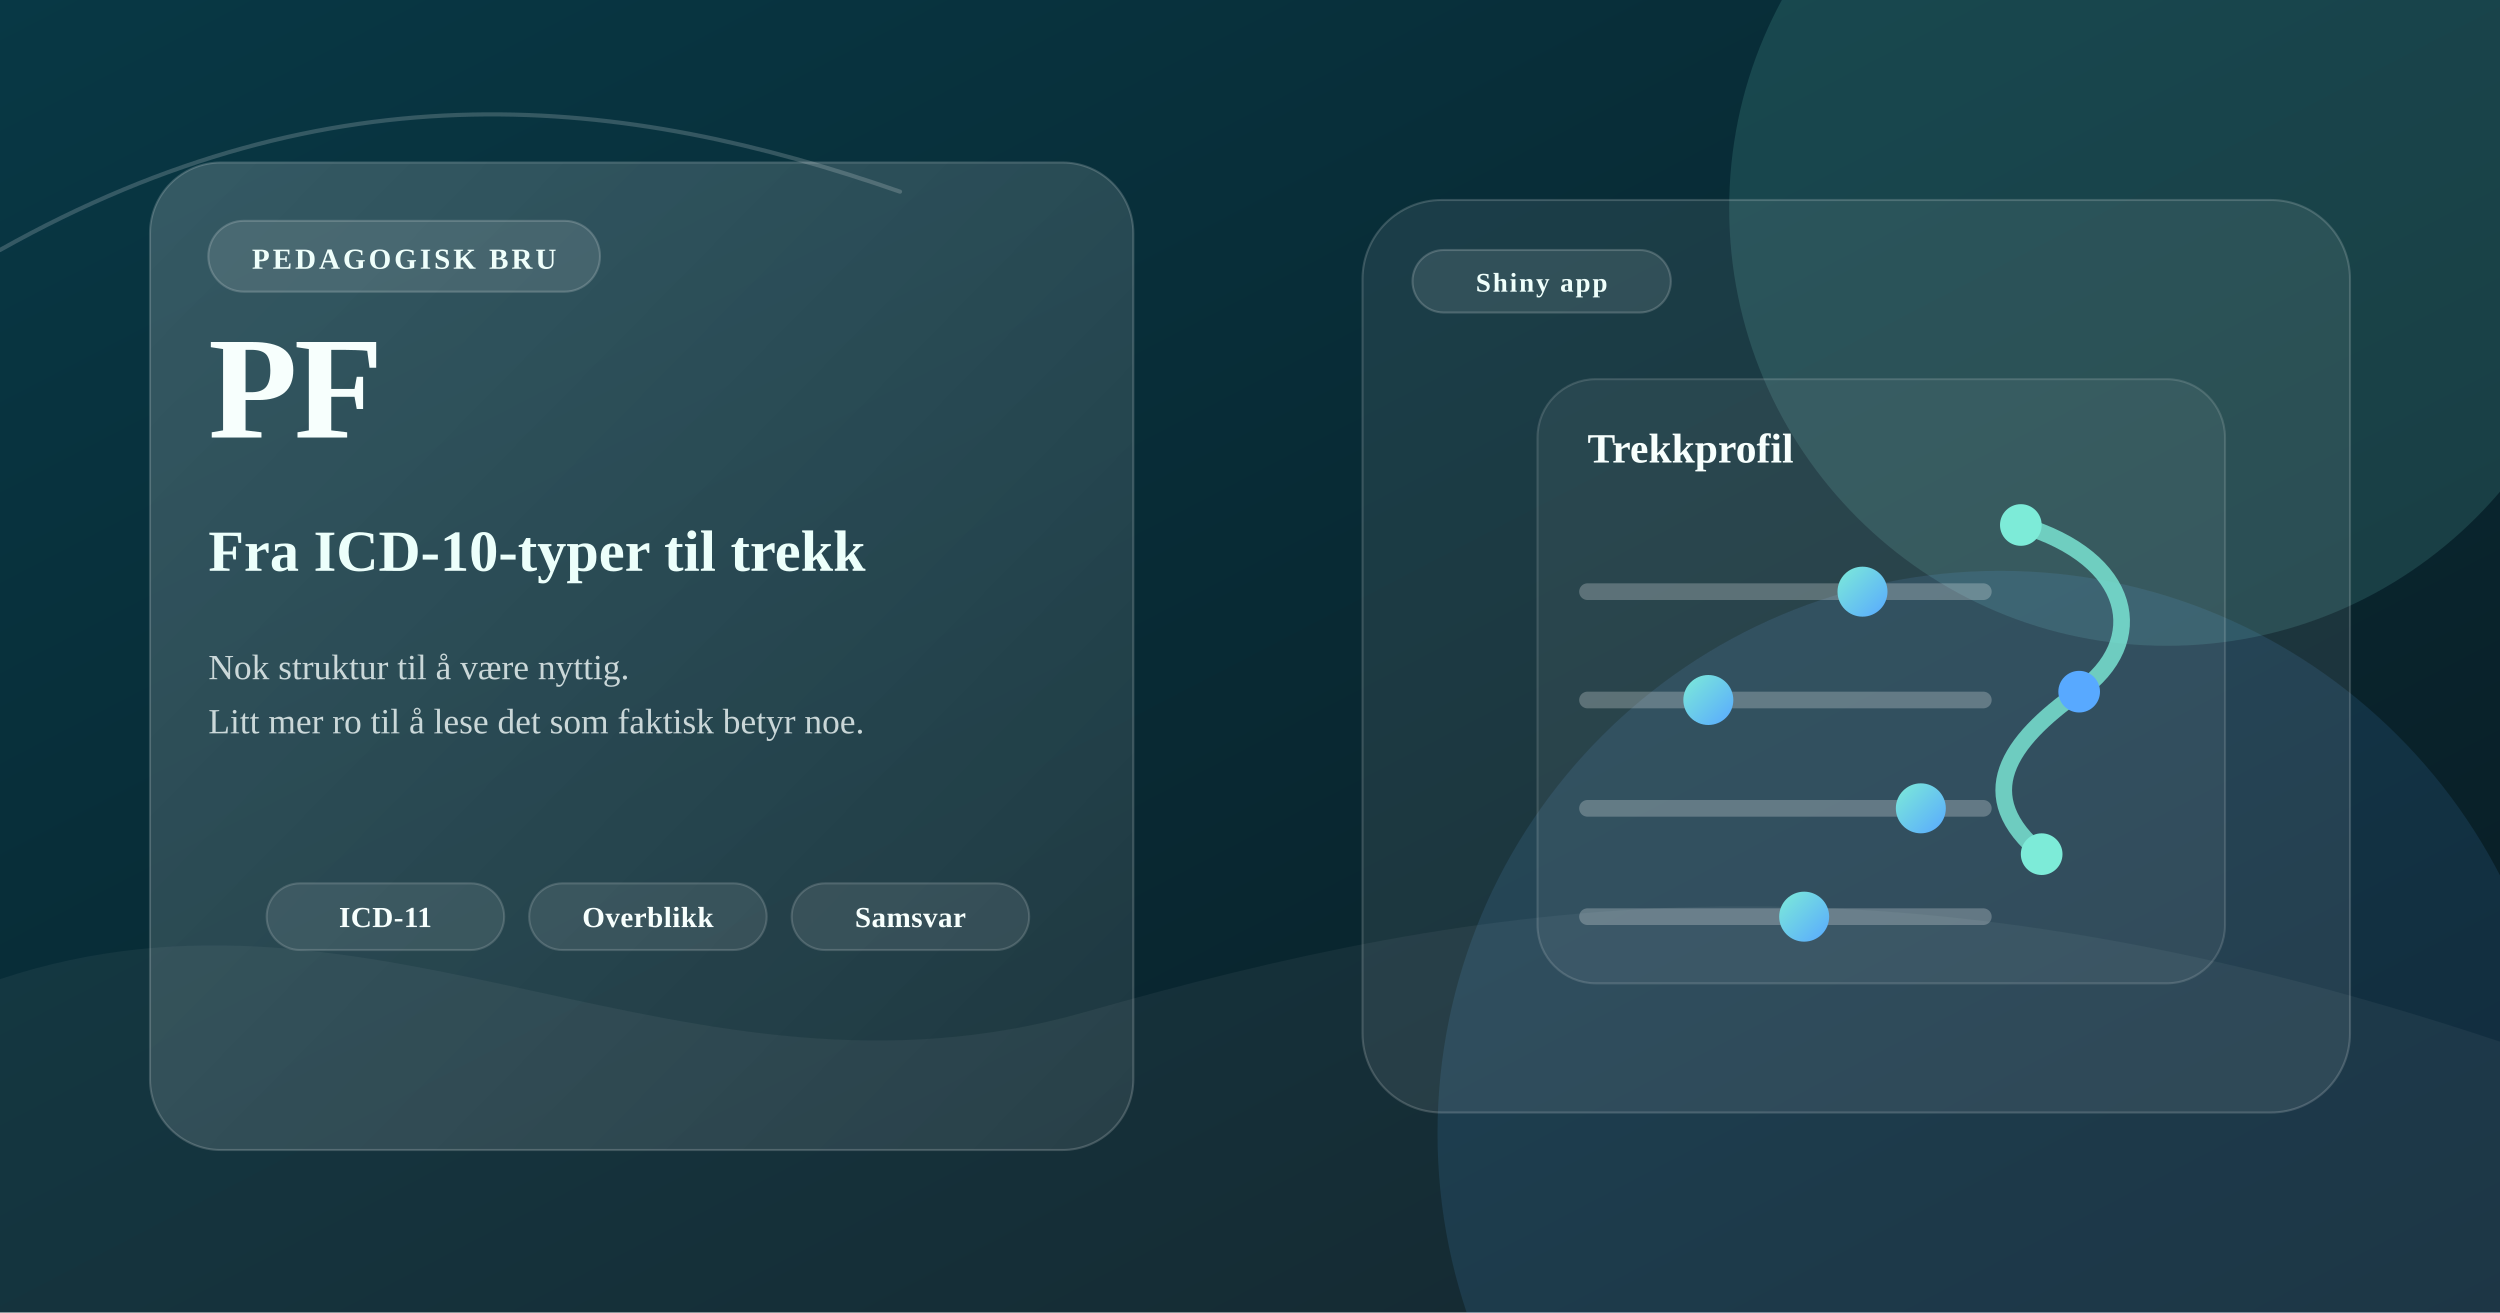
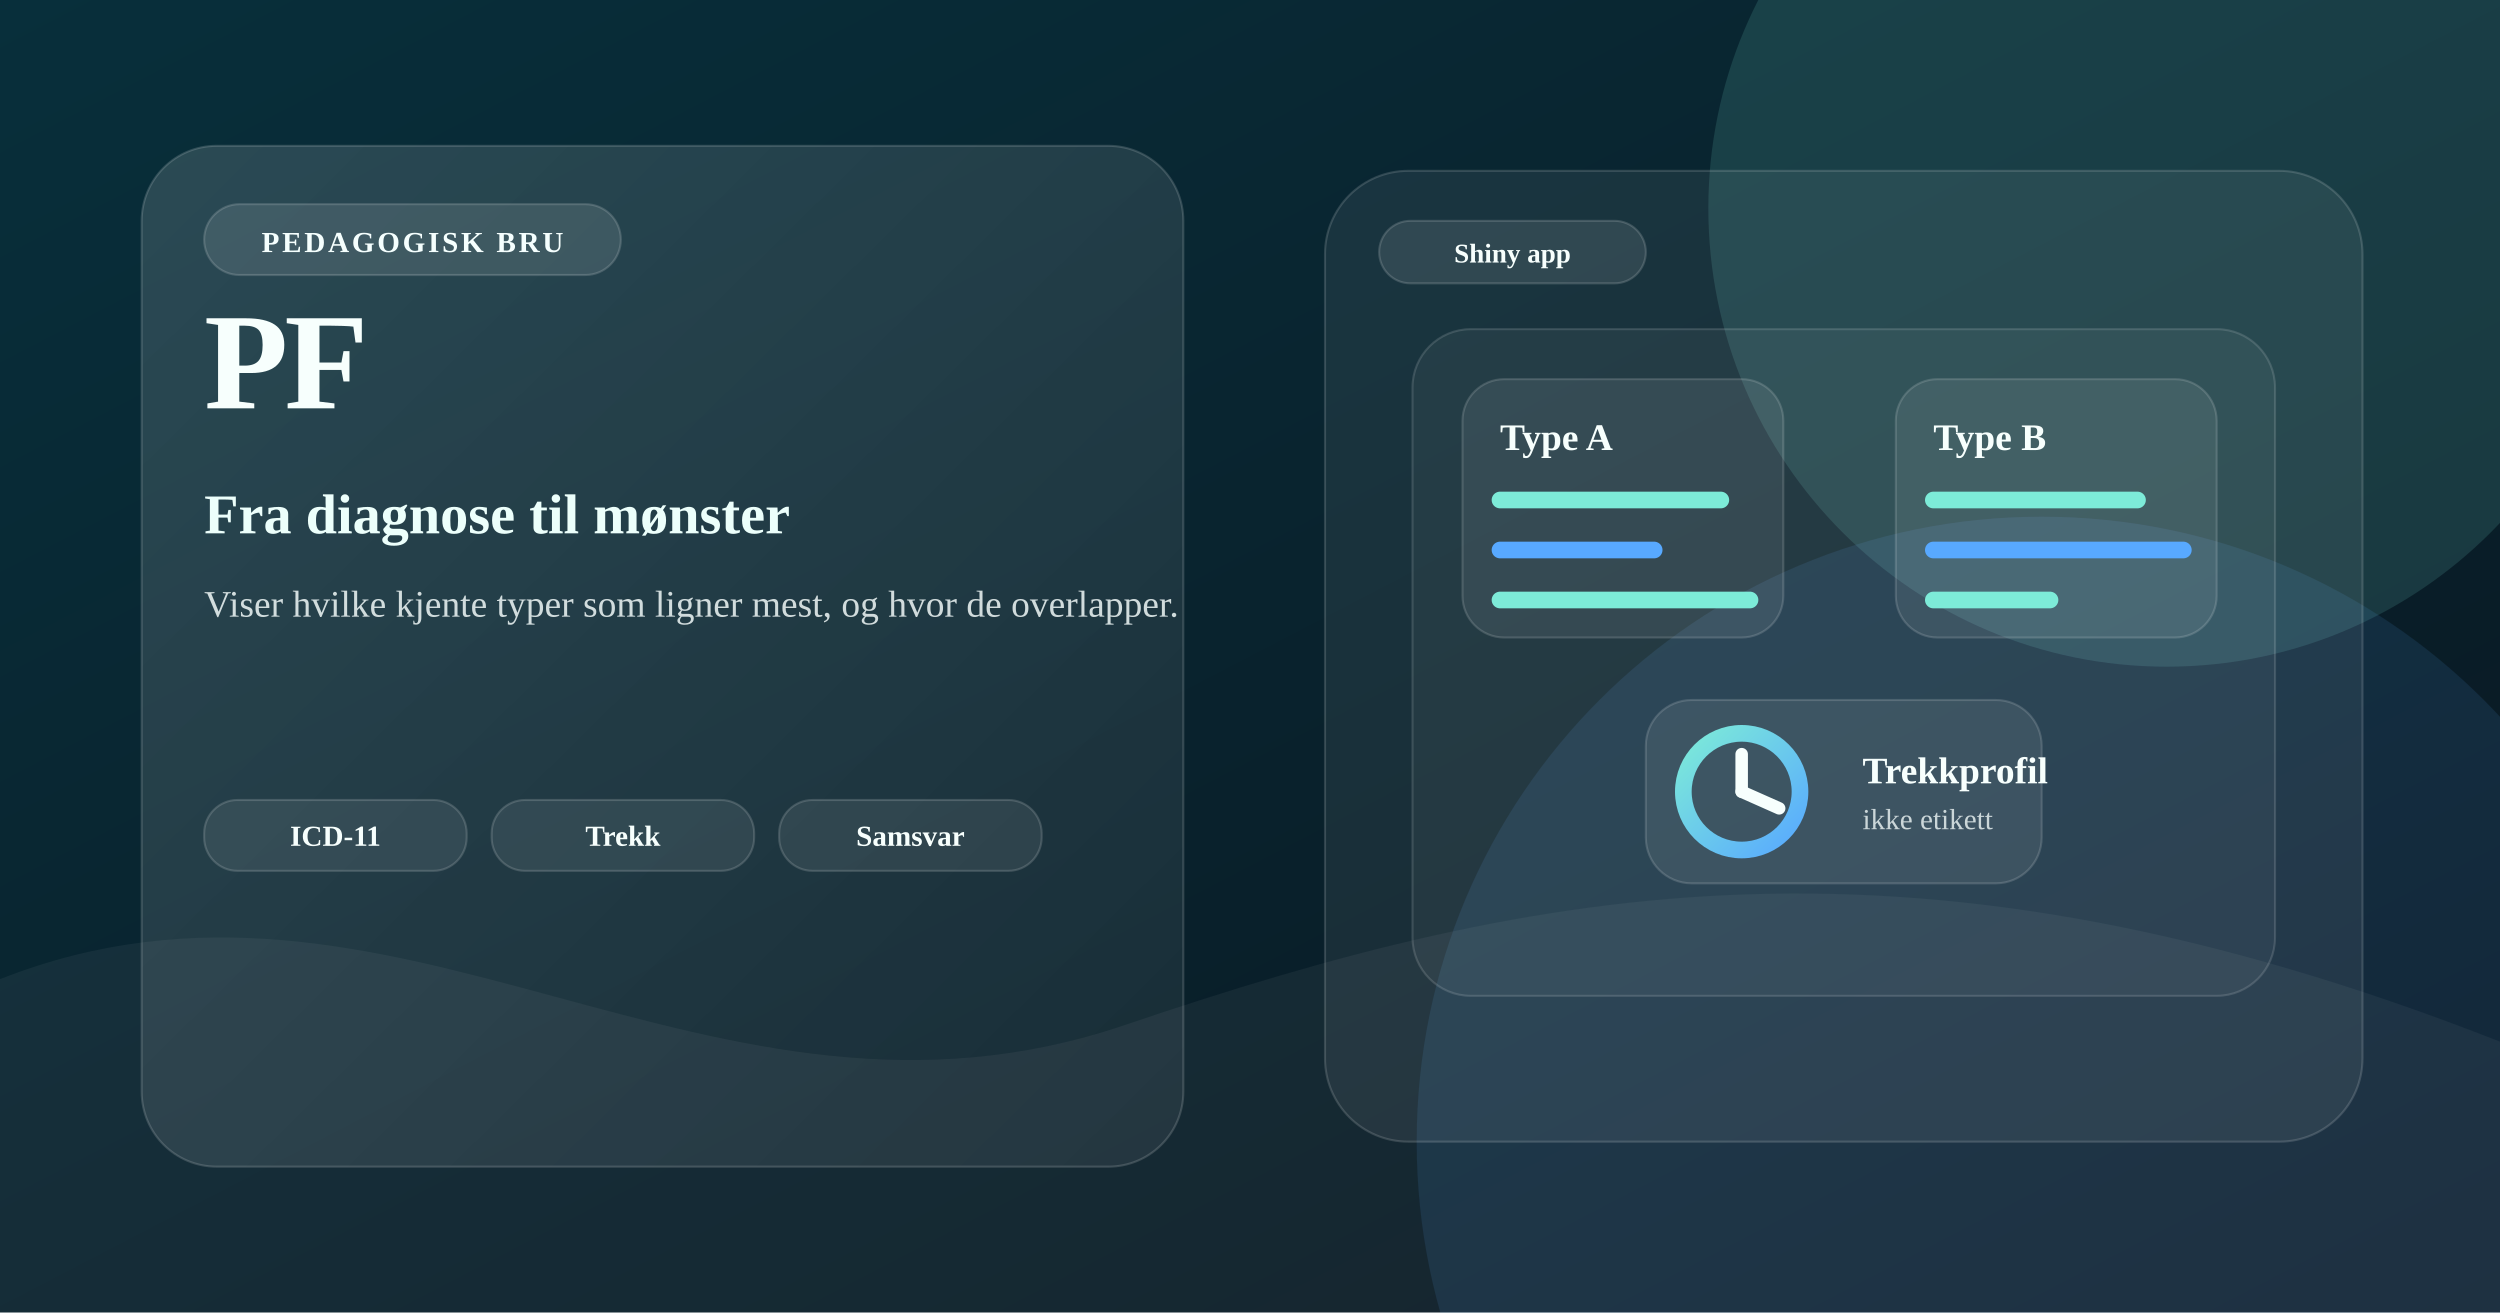
<svg xmlns="http://www.w3.org/2000/svg" viewBox="0 0 1200 630" role="img" aria-labelledby="title desc">
  <defs>
    <linearGradient id="bg" x1="0" y1="0" x2="1" y2="1">
-       <stop offset="0%" stop-color="#083845" />
-       <stop offset="100%" stop-color="#091b22" />
+       <stop offset="0%" stop-color="#082f3b" />
+       <stop offset="100%" stop-color="#0a1620" />
    </linearGradient>
    <linearGradient id="panel" x1="0" y1="0" x2="1" y2="1">
-       <stop offset="0%" stop-color="#ffffff" stop-opacity="0.18" />
-       <stop offset="100%" stop-color="#ffffff" stop-opacity="0.08" />
+       <stop offset="0%" stop-color="#ffffff" stop-opacity="0.14" />
+       <stop offset="100%" stop-color="#ffffff" stop-opacity="0.06" />
    </linearGradient>
    <linearGradient id="accent" x1="0" y1="0" x2="1" y2="1">
      <stop offset="0%" stop-color="#7debd8" />
      <stop offset="100%" stop-color="#58a9ff" />
    </linearGradient>
  </defs>
  <rect width="1200" height="630" fill="url(#bg)" />
-   <circle cx="1040" cy="100" r="210" fill="#7debd8" opacity="0.14" />
-   <circle cx="960" cy="544" r="270" fill="#58a9ff" opacity="0.12" />
-   <path d="M0 470 C180 410, 330 540, 520 486 S900 400, 1200 500 L1200 630 L0 630 Z" fill="rgba(255,255,255,0.05)" />
-   <path d="M0 120 C160 30, 300 46, 432 92" fill="none" stroke="rgba(255,255,255,0.18)" stroke-width="2" stroke-linecap="round" />
-   <g transform="translate(72,78)">
-     <rect x="0" y="0" width="472" height="474" rx="34" fill="url(#panel)" stroke="rgba(255,255,255,0.18)" />
-     <rect x="28" y="28" width="188" height="34" rx="17" fill="rgba(255,255,255,0.11)" stroke="rgba(255,255,255,0.18)" />
-     <text x="122" y="51" text-anchor="middle" fill="#effffb" font-size="14" font-weight="800" letter-spacing="1.4">PEDAGOGISK BRU</text>
-     <text x="28" y="132" fill="#f7fffd" font-size="70" font-weight="900" letter-spacing="-1.6">PF</text>
-     <text x="28" y="196" fill="#ecfffb" font-size="28" font-weight="700">Fra ICD-10-typer til trekk</text>
-     <text x="28" y="248" fill="rgba(247,255,253,0.78)" font-size="17" font-weight="500">Nok struktur til å være nyttig.</text>
-     <text x="28" y="274" fill="rgba(247,255,253,0.78)" font-size="17" font-weight="500">Litt mer ro til å lese det som faktisk betyr noe.</text>
-     <g transform="translate(28,346)">
-       <g transform="translate(28,0)">
-         <rect x="0" y="0" rx="16" width="114" height="32" fill="rgba(255,255,255,0.09)" stroke="rgba(255,255,255,0.16)" />
-         <text x="57" y="21" text-anchor="middle" fill="#f7fffd" font-size="14" font-weight="700" letter-spacing="0.2">ICD-11</text>
+   <circle cx="1040" cy="100" r="220" fill="#7debd8" opacity="0.14" />
+   <circle cx="980" cy="548" r="300" fill="#58a9ff" opacity="0.11" />
+   <path d="M0 470 C190 395, 340 560, 540 492 S920 390, 1200 500 L1200 630 L0 630 Z" fill="rgba(255,255,255,0.05)" />
+   <g transform="translate(68,70)">
+     <rect width="500" height="490" rx="36" fill="url(#panel)" stroke="rgba(255,255,255,0.16)" />
+     <rect x="30" y="28" width="200" height="34" rx="17" fill="rgba(255,255,255,0.11)" stroke="rgba(255,255,255,0.16)" />
+     <text x="130" y="51" text-anchor="middle" fill="#f5fffe" font-size="14" font-weight="800" letter-spacing="1.3">PEDAGOGISK BRU</text>
+     <text x="30" y="126" fill="#f7fffd" font-size="66" font-weight="900" letter-spacing="-1.8">PF</text>
+     <text x="30" y="186" fill="#ecfffb" font-size="27" font-weight="700">Fra diagnose til mønster</text>
+     <text x="30" y="226" fill="rgba(247,255,253,0.82)" font-size="18" font-weight="500">Viser hvilke kjente typer som ligner mest, og hvor de overlapper.</text>
+     <g transform="translate(30,314)">
+       <g transform="translate(0,0)">
+         <rect x="0" y="0" rx="16" width="126" height="34" fill="rgba(255,255,255,0.08)" stroke="rgba(255,255,255,0.16)" />
+         <text x="63" y="22" text-anchor="middle" fill="#f7fffd" font-size="14" font-weight="700">ICD-11</text>
      </g>
-       <g transform="translate(154,0)">
-         <rect x="0" y="0" rx="16" width="114" height="32" fill="rgba(255,255,255,0.09)" stroke="rgba(255,255,255,0.16)" />
-         <text x="57" y="21" text-anchor="middle" fill="#f7fffd" font-size="14" font-weight="700" letter-spacing="0.2">Overblikk</text>
+       <g transform="translate(138,0)">
+         <rect x="0" y="0" rx="16" width="126" height="34" fill="rgba(255,255,255,0.08)" stroke="rgba(255,255,255,0.16)" />
+         <text x="63" y="22" text-anchor="middle" fill="#f7fffd" font-size="14" font-weight="700">Trekk</text>
      </g>
-       <g transform="translate(280,0)">
-         <rect x="0" y="0" rx="16" width="114" height="32" fill="rgba(255,255,255,0.09)" stroke="rgba(255,255,255,0.16)" />
-         <text x="57" y="21" text-anchor="middle" fill="#f7fffd" font-size="14" font-weight="700" letter-spacing="0.2">Samsvar</text>
+       <g transform="translate(276,0)">
+         <rect x="0" y="0" rx="16" width="126" height="34" fill="rgba(255,255,255,0.08)" stroke="rgba(255,255,255,0.16)" />
+         <text x="63" y="22" text-anchor="middle" fill="#f7fffd" font-size="14" font-weight="700">Samsvar</text>
      </g>
    </g>
  </g>
-   <g transform="translate(654,96)">
-     <rect x="0" y="0" width="474" height="438" rx="38" fill="rgba(255,255,255,0.08)" stroke="rgba(255,255,255,0.17)" />
-     <rect x="24" y="24" width="124" height="30" rx="15" fill="rgba(255,255,255,0.10)" stroke="rgba(255,255,255,0.18)" />
-     <text x="86" y="44" text-anchor="middle" fill="#effffb" font-size="13" font-weight="800" letter-spacing="0.9">Shiny app</text>
-     <g transform="translate(84,86)">
-       <rect x="0" y="0" width="330" height="290" rx="28" fill="rgba(255,255,255,0.06)" stroke="rgba(255,255,255,0.14)" />
-       <text x="24" y="40" fill="#f7fffd" font-size="20" font-weight="800">Trekkprofil</text>
-       <g transform="translate(24,78)" stroke-linecap="round">
-         <line x1="0" y1="24" x2="190" y2="24" stroke="rgba(255,255,255,0.24)" stroke-width="8" />
-         <circle cx="132" cy="24" r="12" fill="url(#accent)" />
-         <line x1="0" y1="76" x2="190" y2="76" stroke="rgba(255,255,255,0.24)" stroke-width="8" />
-         <circle cx="58" cy="76" r="12" fill="url(#accent)" />
-         <line x1="0" y1="128" x2="190" y2="128" stroke="rgba(255,255,255,0.24)" stroke-width="8" />
-         <circle cx="160" cy="128" r="12" fill="url(#accent)" />
-         <line x1="0" y1="180" x2="190" y2="180" stroke="rgba(255,255,255,0.24)" stroke-width="8" />
-         <circle cx="104" cy="180" r="12" fill="url(#accent)" />
+   <g transform="translate(636,82)">
+     <rect width="498" height="466" rx="40" fill="rgba(255,255,255,0.07)" stroke="rgba(255,255,255,0.15)" />
+     <rect x="26" y="24" width="128" height="30" rx="15" fill="rgba(255,255,255,0.1)" stroke="rgba(255,255,255,0.16)" />
+     <text x="90" y="44" text-anchor="middle" fill="#f7fffd" font-size="13" font-weight="800">Shiny app</text>
+     <g transform="translate(42,76)">
+       <rect x="0" y="0" width="414" height="320" rx="28" fill="rgba(255,255,255,0.05)" stroke="rgba(255,255,255,0.14)" />
+       <g transform="translate(24,24)">
+         <rect x="0" y="0" width="154" height="124" rx="20" fill="rgba(255,255,255,0.08)" stroke="rgba(255,255,255,0.15)" />
+         <text x="18" y="34" fill="#f7fffd" font-size="18" font-weight="800">Type A</text>
+         <path d="M18 58 H124" stroke="#7debd8" stroke-width="8" stroke-linecap="round" />
+         <path d="M18 82 H92" stroke="#58a9ff" stroke-width="8" stroke-linecap="round" />
+         <path d="M18 106 H138" stroke="#7debd8" stroke-width="8" stroke-linecap="round" />
      </g>
-       <path d="M232 70 C286 86, 294 126, 260 150 S208 200, 242 228" fill="none" stroke="rgba(125,235,216,0.8)" stroke-width="8" stroke-linecap="round" />
-       <circle cx="232" cy="70" r="10" fill="#7debd8" />
-       <circle cx="260" cy="150" r="10" fill="#58a9ff" />
-       <circle cx="242" cy="228" r="10" fill="#7debd8" />
+       <g transform="translate(232,24)">
+         <rect x="0" y="0" width="154" height="124" rx="20" fill="rgba(255,255,255,0.08)" stroke="rgba(255,255,255,0.15)" />
+         <text x="18" y="34" fill="#f7fffd" font-size="18" font-weight="800">Type B</text>
+         <path d="M18 58 H116" stroke="#7debd8" stroke-width="8" stroke-linecap="round" />
+         <path d="M18 82 H138" stroke="#58a9ff" stroke-width="8" stroke-linecap="round" />
+         <path d="M18 106 H74" stroke="#7debd8" stroke-width="8" stroke-linecap="round" />
+       </g>
+       <g transform="translate(112,178)">
+         <rect x="0" y="0" width="190" height="88" rx="22" fill="rgba(255,255,255,0.08)" stroke="rgba(255,255,255,0.15)" />
+         <circle cx="46" cy="44" r="28" fill="none" stroke="url(#accent)" stroke-width="8" />
+         <path d="M46 44 L46 26" stroke="#f7fffd" stroke-width="6" stroke-linecap="round" />
+         <path d="M46 44 L64 52" stroke="#f7fffd" stroke-width="6" stroke-linecap="round" />
+         <text x="104" y="40" fill="#f7fffd" font-size="18" font-weight="800">Trekkprofil</text>
+         <text x="104" y="62" fill="rgba(247,255,253,0.76)" font-size="14">ikke etikett</text>
+       </g>
    </g>
  </g>
</svg>
